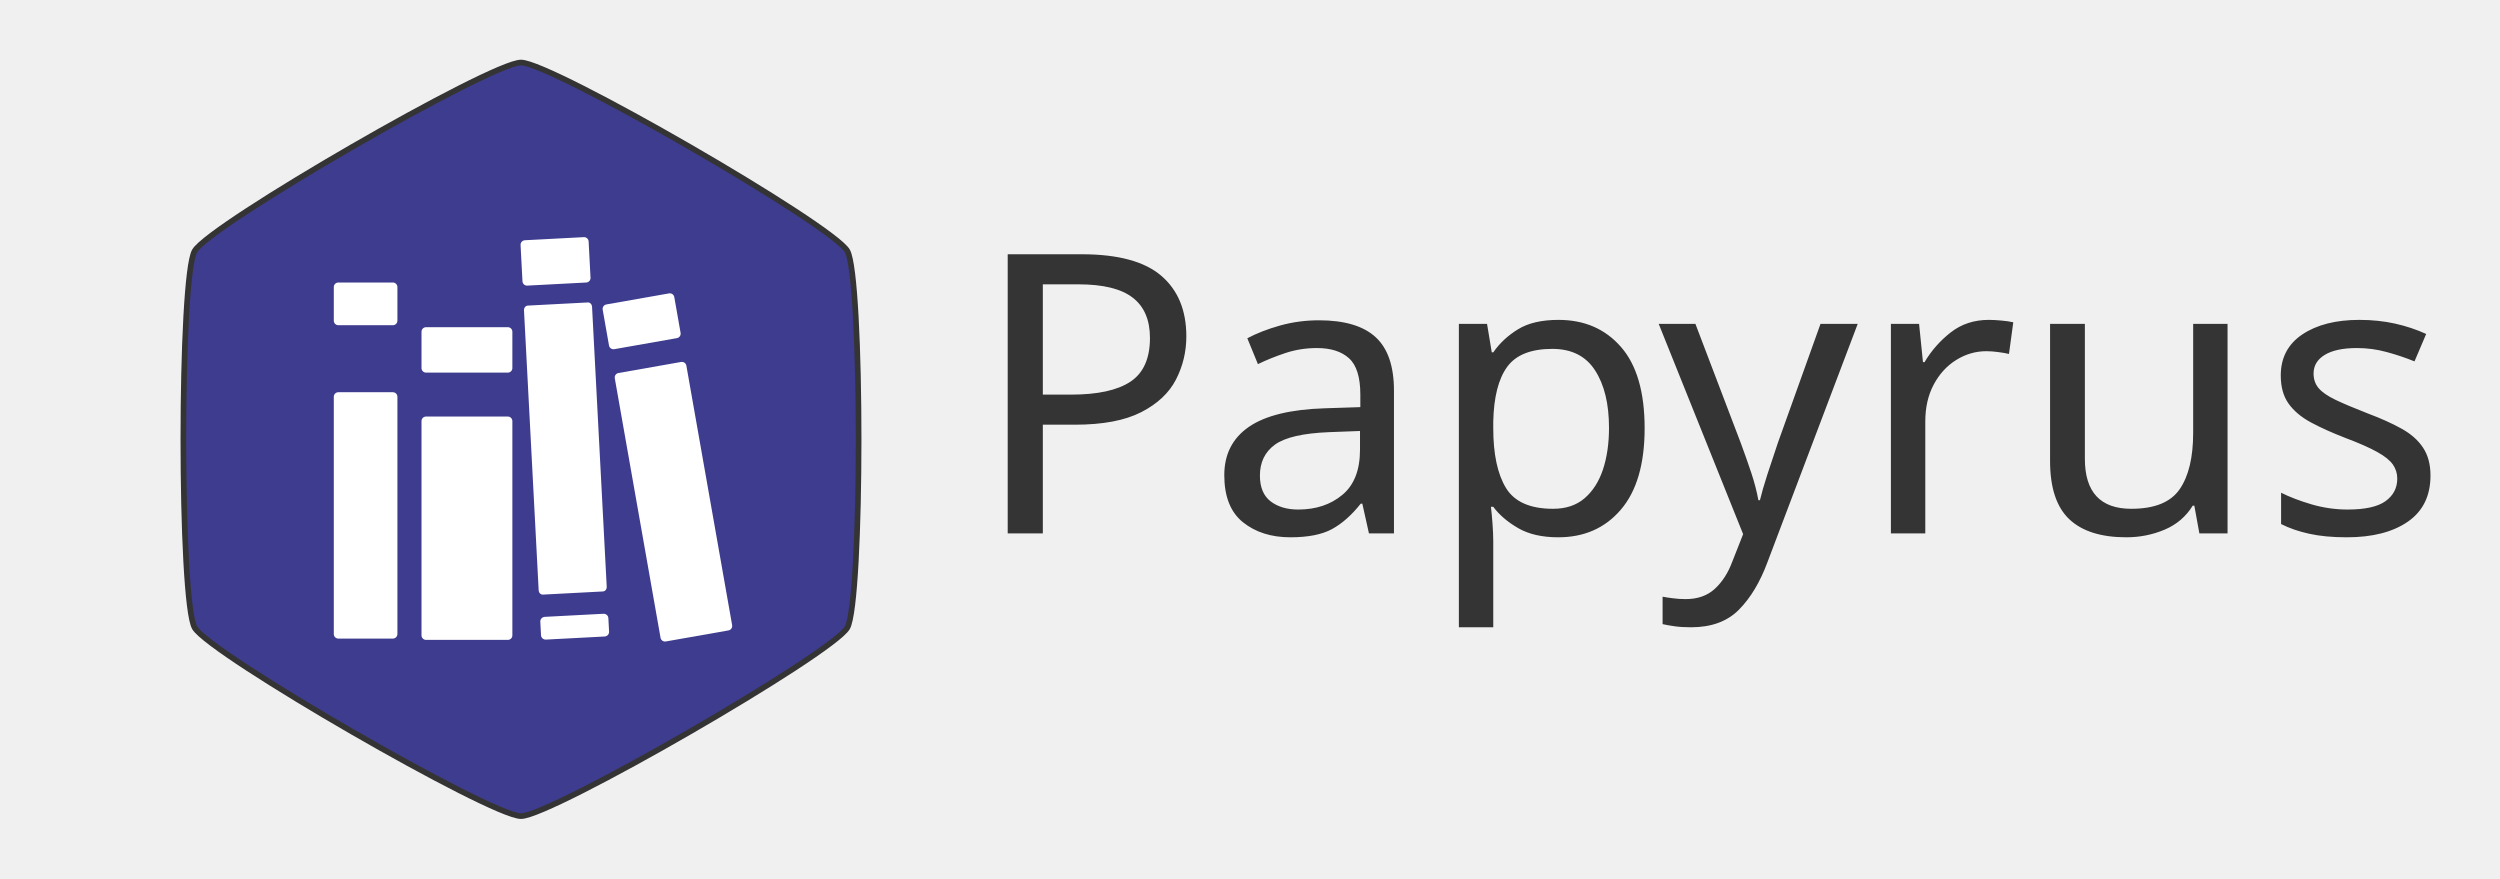
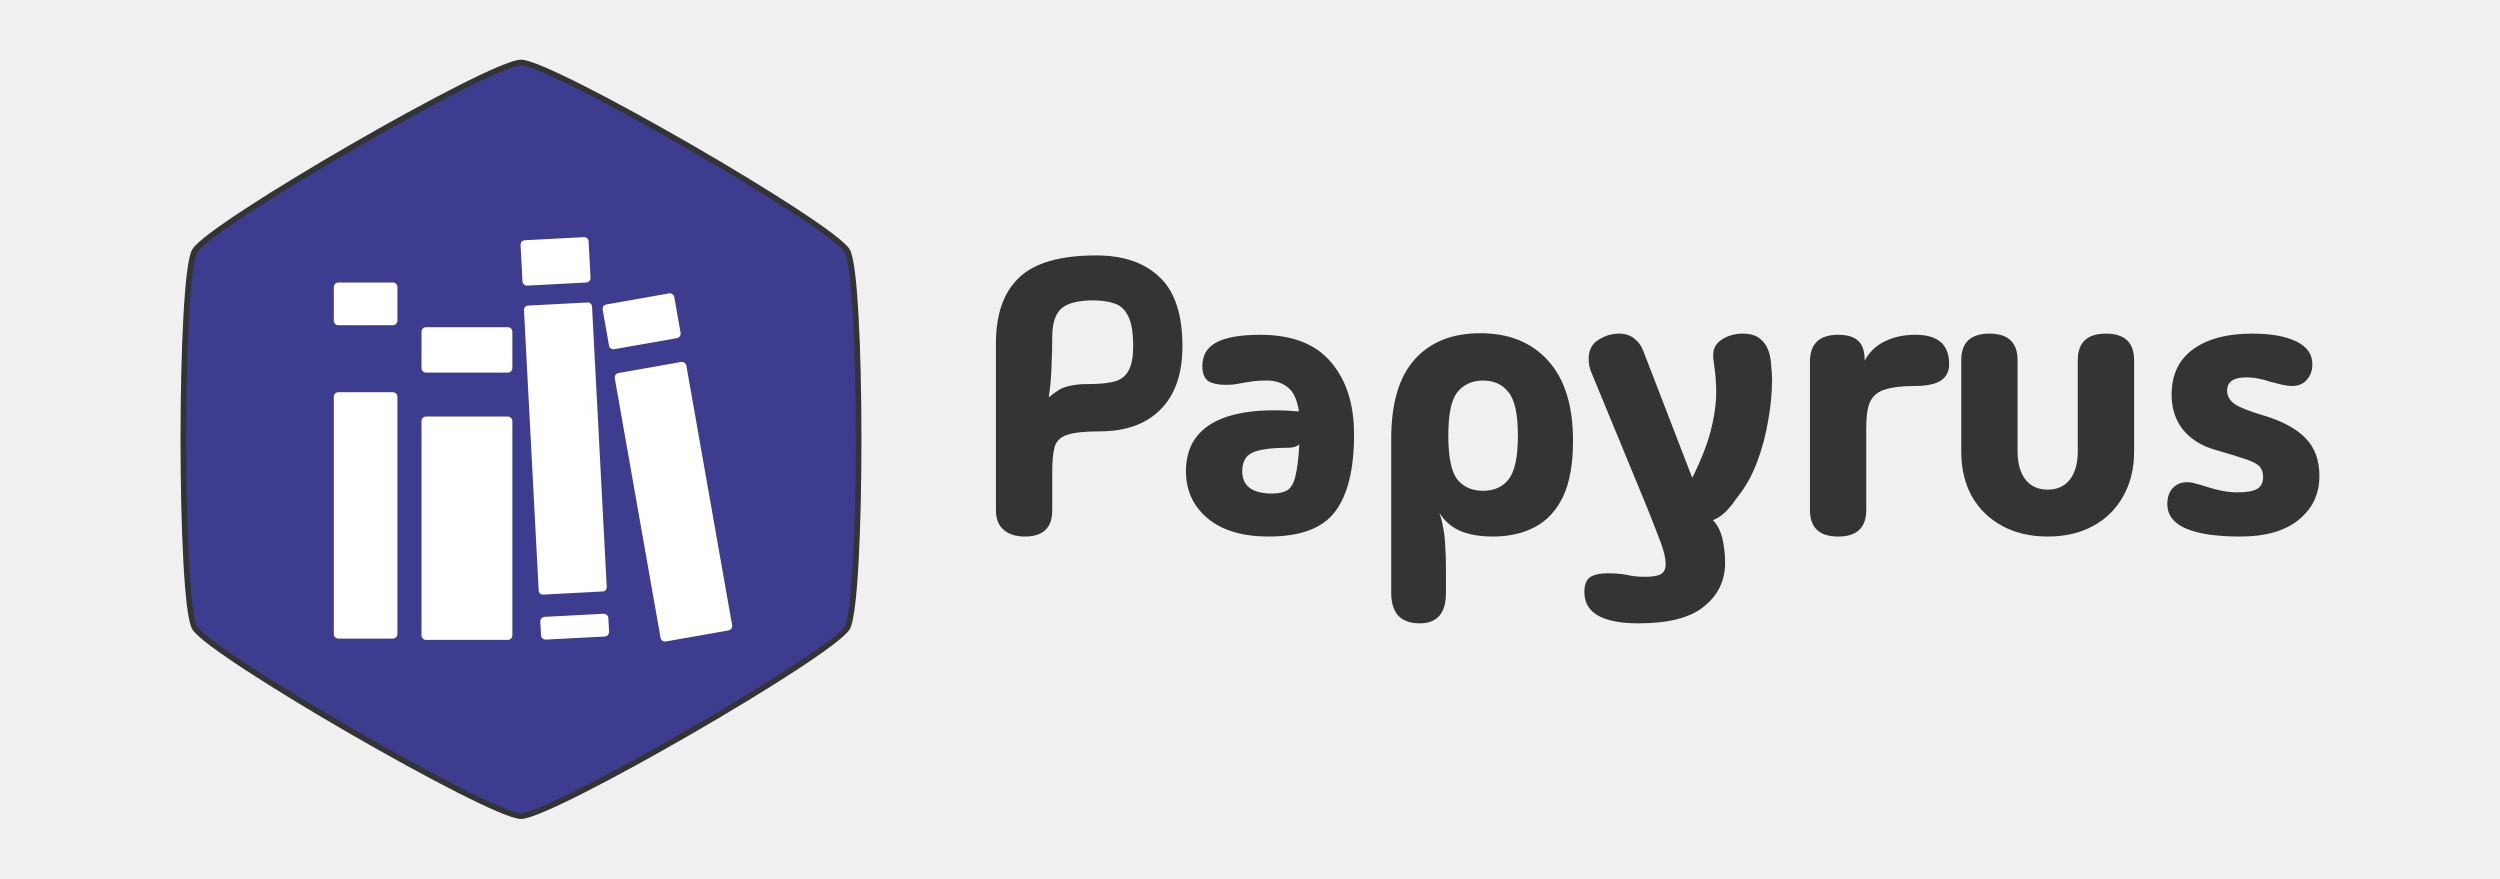
<svg xmlns="http://www.w3.org/2000/svg" width="471.45" height="165.71" version="1.1" viewBox="0 0 471.45 165.71" xml:space="preserve">
  <g transform="translate(-120.89 -142.88)">
-     <text x="303.767" y="243.467" fill="#343434" font-family="'Madimi One'" font-size="73.732px" stroke-width=".864" style="font-variant-caps:normal;font-variant-east-asian:normal;font-variant-ligatures:normal;font-variant-numeric:normal" xml:space="preserve">
-       <tspan x="303.767" y="243.467" fill="#343434" stroke-width=".864">Papyrus</tspan>
-     </text>
+     <path d="m319.32 239.12q0 4.94-5.161 4.94-2.507 0-3.982-1.253-1.475-1.253-1.475-3.687v-31.483q0-8.258 4.35-12.387 4.35-4.203 14.599-4.203 7.594 0 11.871 4.055 4.35 4.055 4.35 13.051 0 7.816-4.129 11.945-4.055 4.129-11.502 4.129-4.203 0-6.12 0.664-1.843 0.59-2.359 2.286-0.442 1.622-0.442 4.793zm-0.664-21.308q0.885-0.737 1.696-1.253 0.811-0.59 2.138-0.885 1.401-0.369 3.687-0.369 3.171 0 5.014-0.516 1.843-0.59 2.581-2.138 0.811-1.548 0.811-4.498 0-3.908-0.959-5.677-0.885-1.843-2.581-2.359-1.622-0.59-3.982-0.59-4.276 0-6.046 1.548-1.696 1.548-1.696 5.382 0 2.728-0.147 5.972-0.147 3.244-0.516 5.382zm41.511 26.248q-7.373 0-11.502-3.392-4.129-3.465-4.129-8.921 0-6.415 5.382-9.29 5.456-2.876 15.926-1.991-0.516-3.392-2.138-4.571-1.622-1.253-3.908-1.253-1.843 0-3.097 0.221-1.18 0.147-2.212 0.369-1.032 0.221-2.507 0.221-1.991 0-3.171-0.664-1.18-0.737-1.18-2.876 0-3.023 2.581-4.424 2.654-1.475 8.332-1.475 8.995 0 13.345 5.161 4.35 5.088 4.35 13.64 0 9.88-3.613 14.599-3.539 4.645-12.461 4.645zm-5.014-12.313q0 4.203 5.677 4.203 1.843 0 2.876-0.664 1.032-0.664 1.475-2.654 0.516-1.991 0.737-5.972-0.369 0.369-0.959 0.516-0.59 0.147-1.18 0.147-4.866 0-6.783 0.959-1.843 0.885-1.843 3.465zm33.474 28.682q-5.382 0-5.382-5.751v-29.05q0-10.028 4.424-14.968 4.424-4.94 12.387-4.94 8.111 0 12.756 5.161 4.719 5.161 4.719 15.115 0 6.636-1.917 10.617-1.917 3.908-5.309 5.677t-7.816 1.77q-3.834 0-6.341-1.106-2.433-1.106-3.834-3.392 0.516 1.475 0.737 2.876 0.295 1.401 0.369 3.244 0.147 1.843 0.147 4.719v4.276q0 5.751-4.94 5.751zm11.945-24.995q3.097 0 4.793-2.138 1.77-2.212 1.77-8.258 0-6.046-1.77-8.184-1.696-2.212-4.793-2.212-3.097 0-4.866 2.212-1.696 2.138-1.696 8.184 0 6.046 1.696 8.258 1.77 2.138 4.866 2.138zm29.345 24.995q-10.249 0-10.249-5.899 0-2.138 1.18-2.876 1.18-0.664 3.171-0.664 2.064 0 3.613 0.295 1.548 0.369 3.465 0.369 2.138 0 3.023-0.516 0.885-0.516 0.885-1.917 0-0.885-0.369-2.286t-1.475-4.129q-1.032-2.728-3.023-7.521l-9.216-22.341q-0.442-1.106-0.442-2.359 0-2.507 1.843-3.613 1.843-1.18 3.834-1.18 1.843 0 2.949 0.959 1.18 0.885 1.696 2.359l9.216 23.889q2.802-5.677 3.687-9.733 0.959-4.055 0.811-7.447-0.074-2.138-0.295-3.465-0.147-1.401-0.221-1.77-0.295-2.359 1.401-3.539 1.77-1.253 4.129-1.253 2.138 0 3.244 0.959 1.18 0.885 1.696 2.507 0.369 1.18 0.442 2.728 0.147 1.475 0.147 2.433 0 3.834-0.737 7.816-0.664 3.982-1.991 7.521-1.253 3.465-3.171 6.046-0.295 0.369-1.106 1.475-0.737 1.106-1.843 2.212-1.106 1.032-2.286 1.475 1.253 1.327 1.77 3.465 0.516 2.212 0.516 4.571 0 5.014-3.908 8.184-3.834 3.244-12.387 3.244zm37.603-16.368q-5.309 0-5.309-5.014v-27.944q0-5.088 5.309-5.088 2.654 0 3.834 1.18 1.18 1.106 1.18 3.687 1.327-2.433 3.76-3.613 2.507-1.253 5.825-1.253 6.341 0 6.341 5.53 0 2.064-1.548 3.097-1.548 1.032-5.088 1.032-3.465 0-5.456 0.664-1.991 0.59-2.802 2.286-0.737 1.622-0.737 4.719v15.705q0 5.014-5.309 5.014zm39.52 0q-4.866 0-8.553-1.991-3.687-1.991-5.751-5.604-1.991-3.613-1.991-8.405v-17.253q0-5.014 5.309-5.014t5.309 5.014v17.106q0 3.465 1.475 5.382 1.475 1.917 4.203 1.917 2.728 0 4.203-1.917 1.475-1.917 1.475-5.382v-17.106q0-5.014 5.309-5.014 5.309 0 5.309 5.014v17.253q0 4.793-2.064 8.405-1.991 3.613-5.677 5.604-3.613 1.991-8.553 1.991zm36.423 0q-13.862 0-13.862-6.12 0-1.917 1.032-3.023 1.032-1.106 2.728-1.106 0.737 0 1.401 0.221 0.737 0.147 2.802 0.811 0.885 0.295 2.359 0.59 1.475 0.295 2.876 0.295 2.654 0 3.76-0.664 1.106-0.664 1.106-2.212 0-1.253-0.59-1.917-0.59-0.737-2.507-1.401-1.917-0.664-5.972-1.843-3.687-1.032-5.972-3.687-2.212-2.728-2.212-6.71 0-5.604 4.055-8.553t11.133-2.949q5.309 0 8.332 1.475 3.023 1.475 3.023 4.276 0 1.77-1.032 2.949-1.032 1.18-2.802 1.18-0.737 0-1.77-0.221-0.959-0.221-2.359-0.59-1.032-0.369-2.212-0.59-1.106-0.221-2.359-0.221-3.539 0-3.539 2.507 0 1.475 1.401 2.507 1.401 0.959 5.382 2.138 5.456 1.622 8.037 4.35 2.581 2.654 2.581 7.078 0 5.161-3.982 8.332-3.908 3.097-10.839 3.097z" fill="#343434" stroke-width=".864" aria-label="Papyrus" />
    <g transform="matrix(1.0697 0 0 1.0697 125.3 120.08)" stroke-linecap="round" stroke-linejoin="round" stroke-miterlimit="0">
      <path transform="translate(15.541 15.337)" d="m129.71 116.64c-2.657 4.602-52.213 33.213-57.527 33.213s-54.87-28.611-57.527-33.213c-2.657-4.602-2.657-61.824 1e-6 -66.426 2.657-4.602 52.213-33.213 57.527-33.213s54.87 28.611 57.527 33.213c2.657 4.602 2.657 61.824 0 66.426z" fill="#3e3c8f" stroke="#343434" style="paint-order:markers fill stroke" />
      <g transform="matrix(1.6019 0 0 1.6019 -68.445 -38.788)" fill="#fff">
        <g stroke-width="16">
          <rect x="76.889" y="68.611" width="7" height="4.7" rx=".5" ry=".5" style="paint-order:stroke fill markers" />
          <rect x="76.889" y="80.685" width="7" height="27.112" rx=".5" ry=".5" style="paint-order:stroke fill markers" />
          <rect x="86.541" y="73.527" width="10" height="5" rx=".5" ry=".5" style="paint-order:stroke fill markers" />
          <rect x="86.541" y="83.36" width="10" height="24.581" rx=".5" ry=".5" style="paint-order:stroke fill markers" />
          <rect transform="rotate(-3)" x="93.935" y="68.995" width="7.5" height="5" rx=".5" ry=".5" style="paint-order:stroke fill markers" />
        </g>
        <rect transform="rotate(-3)" x="93.935" y="76.195" width="7.5" height="31.849" rx=".437" ry=".5" stroke-width="14.952" style="paint-order:stroke fill markers" />
        <rect transform="rotate(-3)" x="93.935" y="110.5" width="7.5" height="2.505" rx=".52" ry=".5" stroke-width="16.321" style="paint-order:stroke fill markers" />
        <rect transform="rotate(-10)" x="92.43" y="88.505" width="8" height="5" rx=".5" ry=".5" stroke-width="16" style="paint-order:stroke fill markers" />
        <rect transform="rotate(-10)" x="92.43" y="96.168" width="8" height="30" rx=".5" ry=".5" stroke-width="16" style="paint-order:stroke fill markers" />
      </g>
    </g>
  </g>
</svg>
